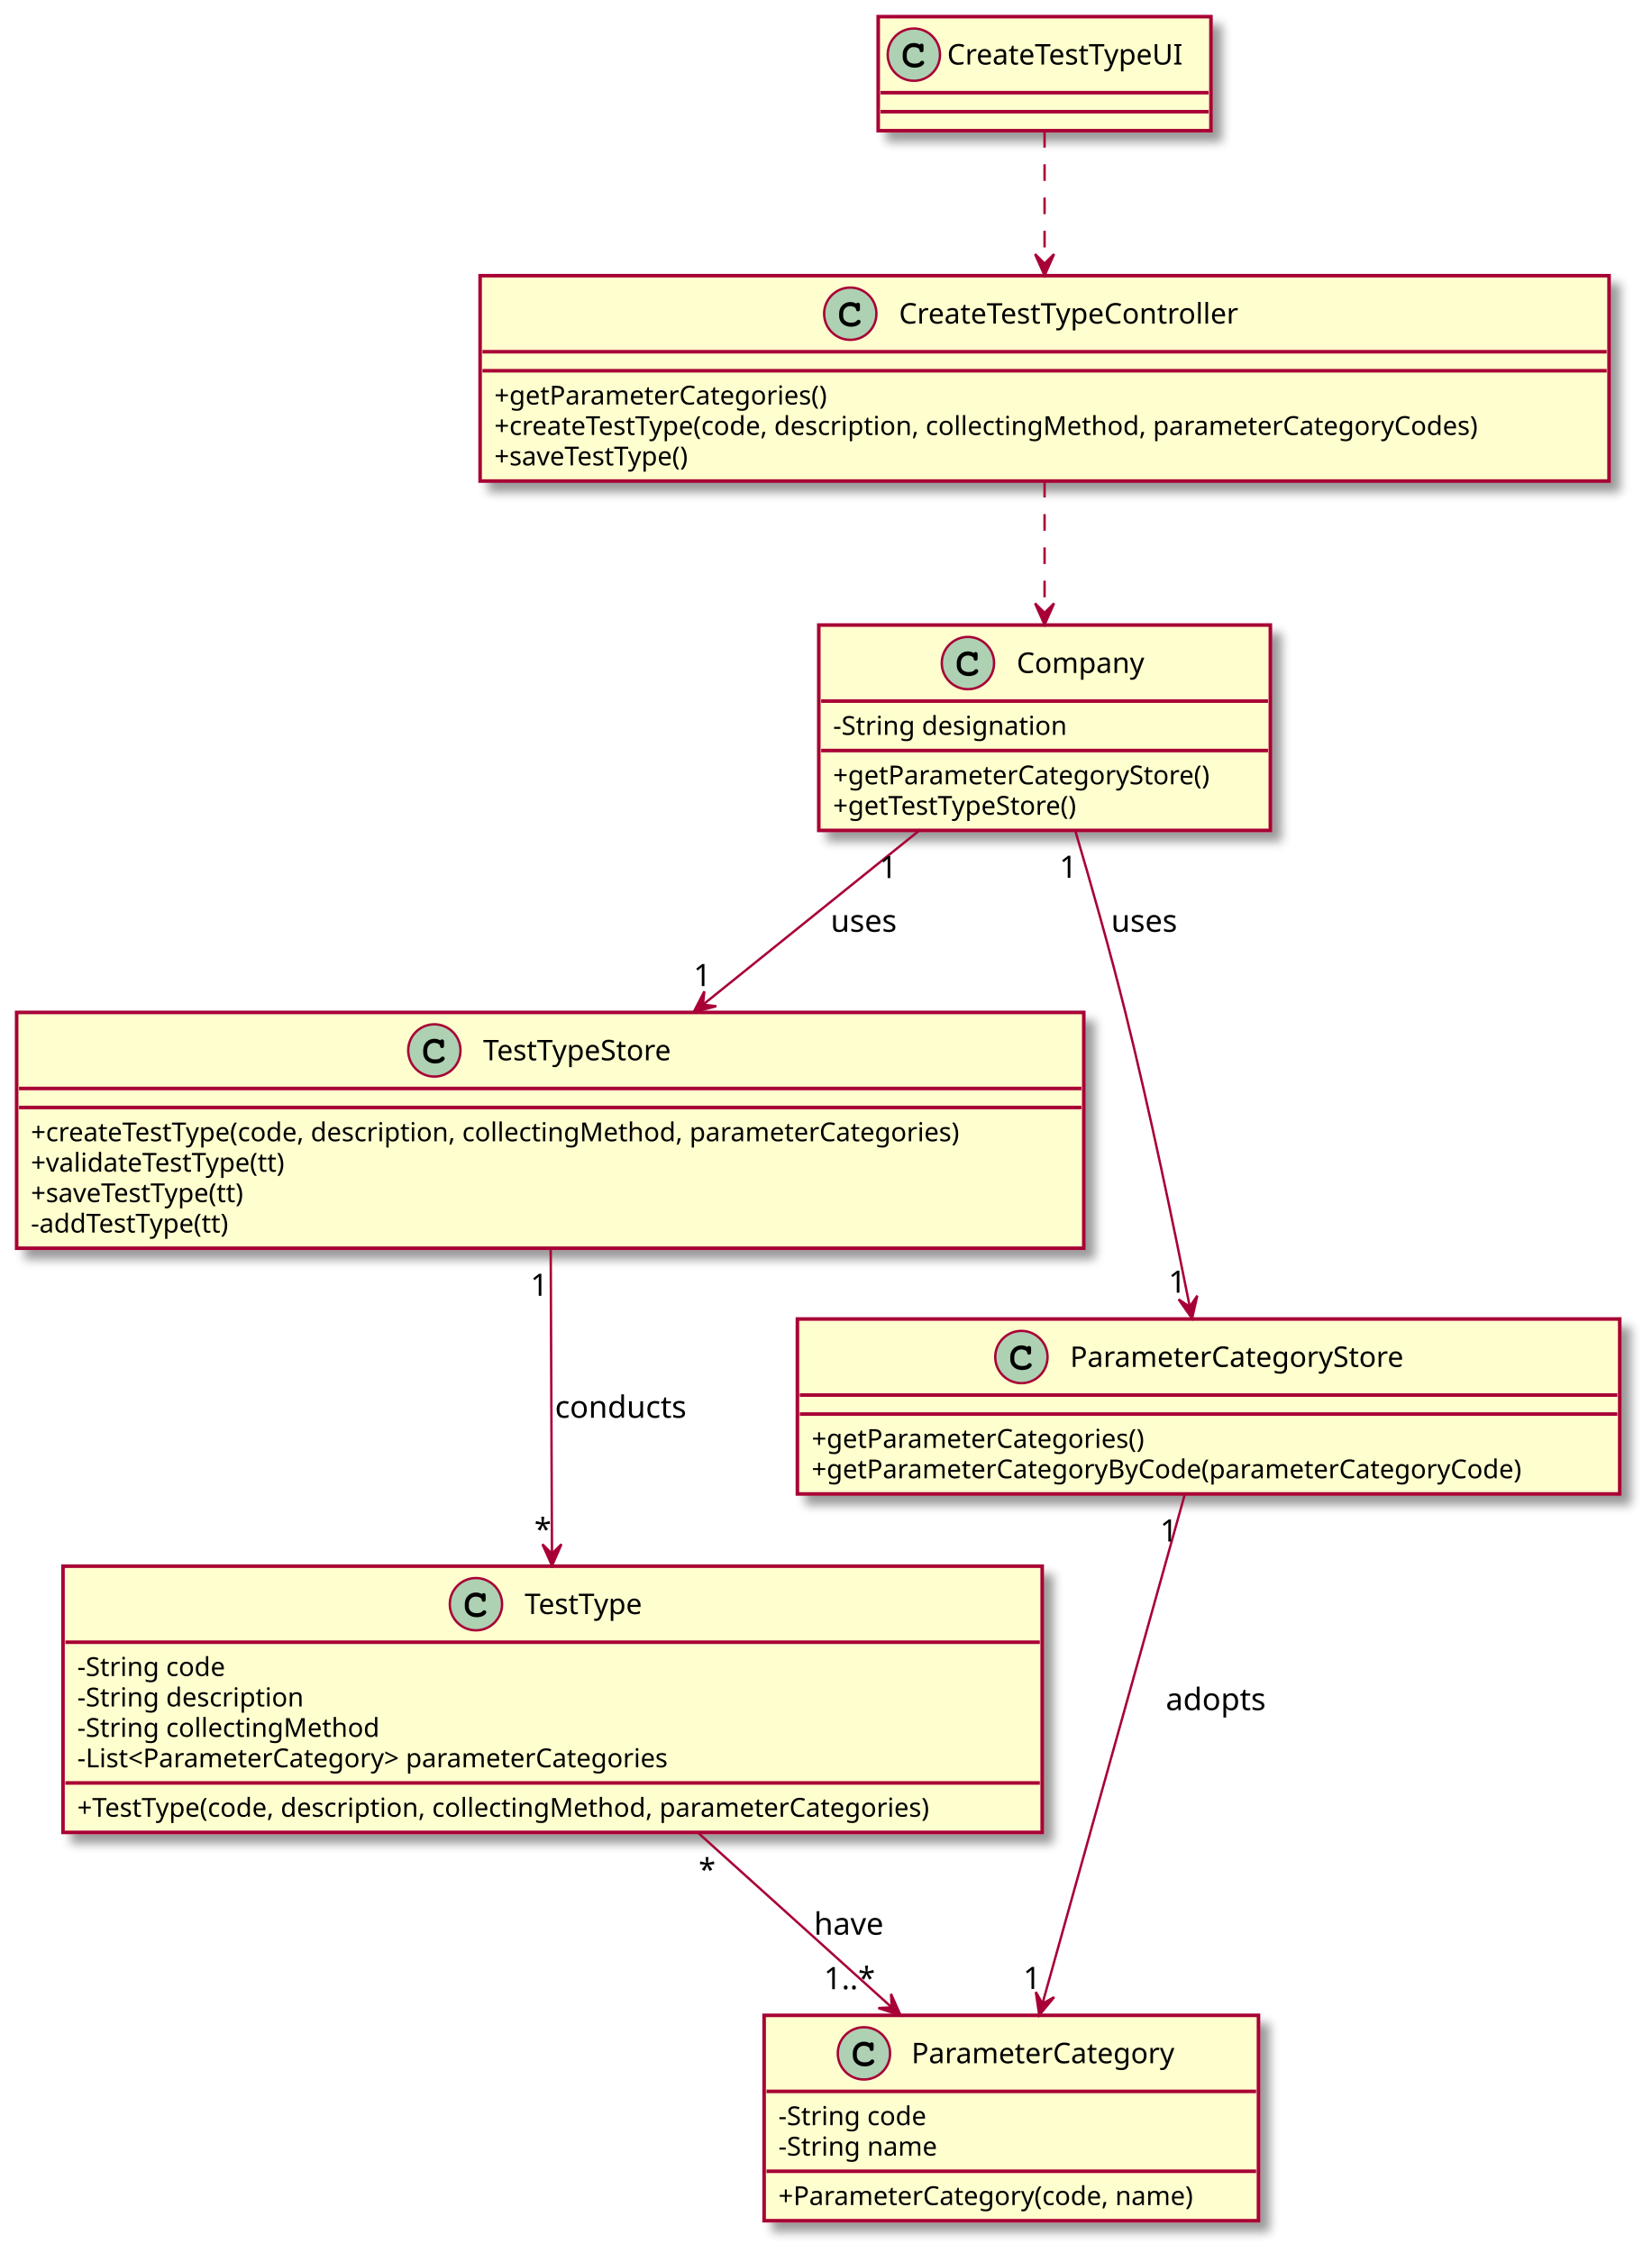
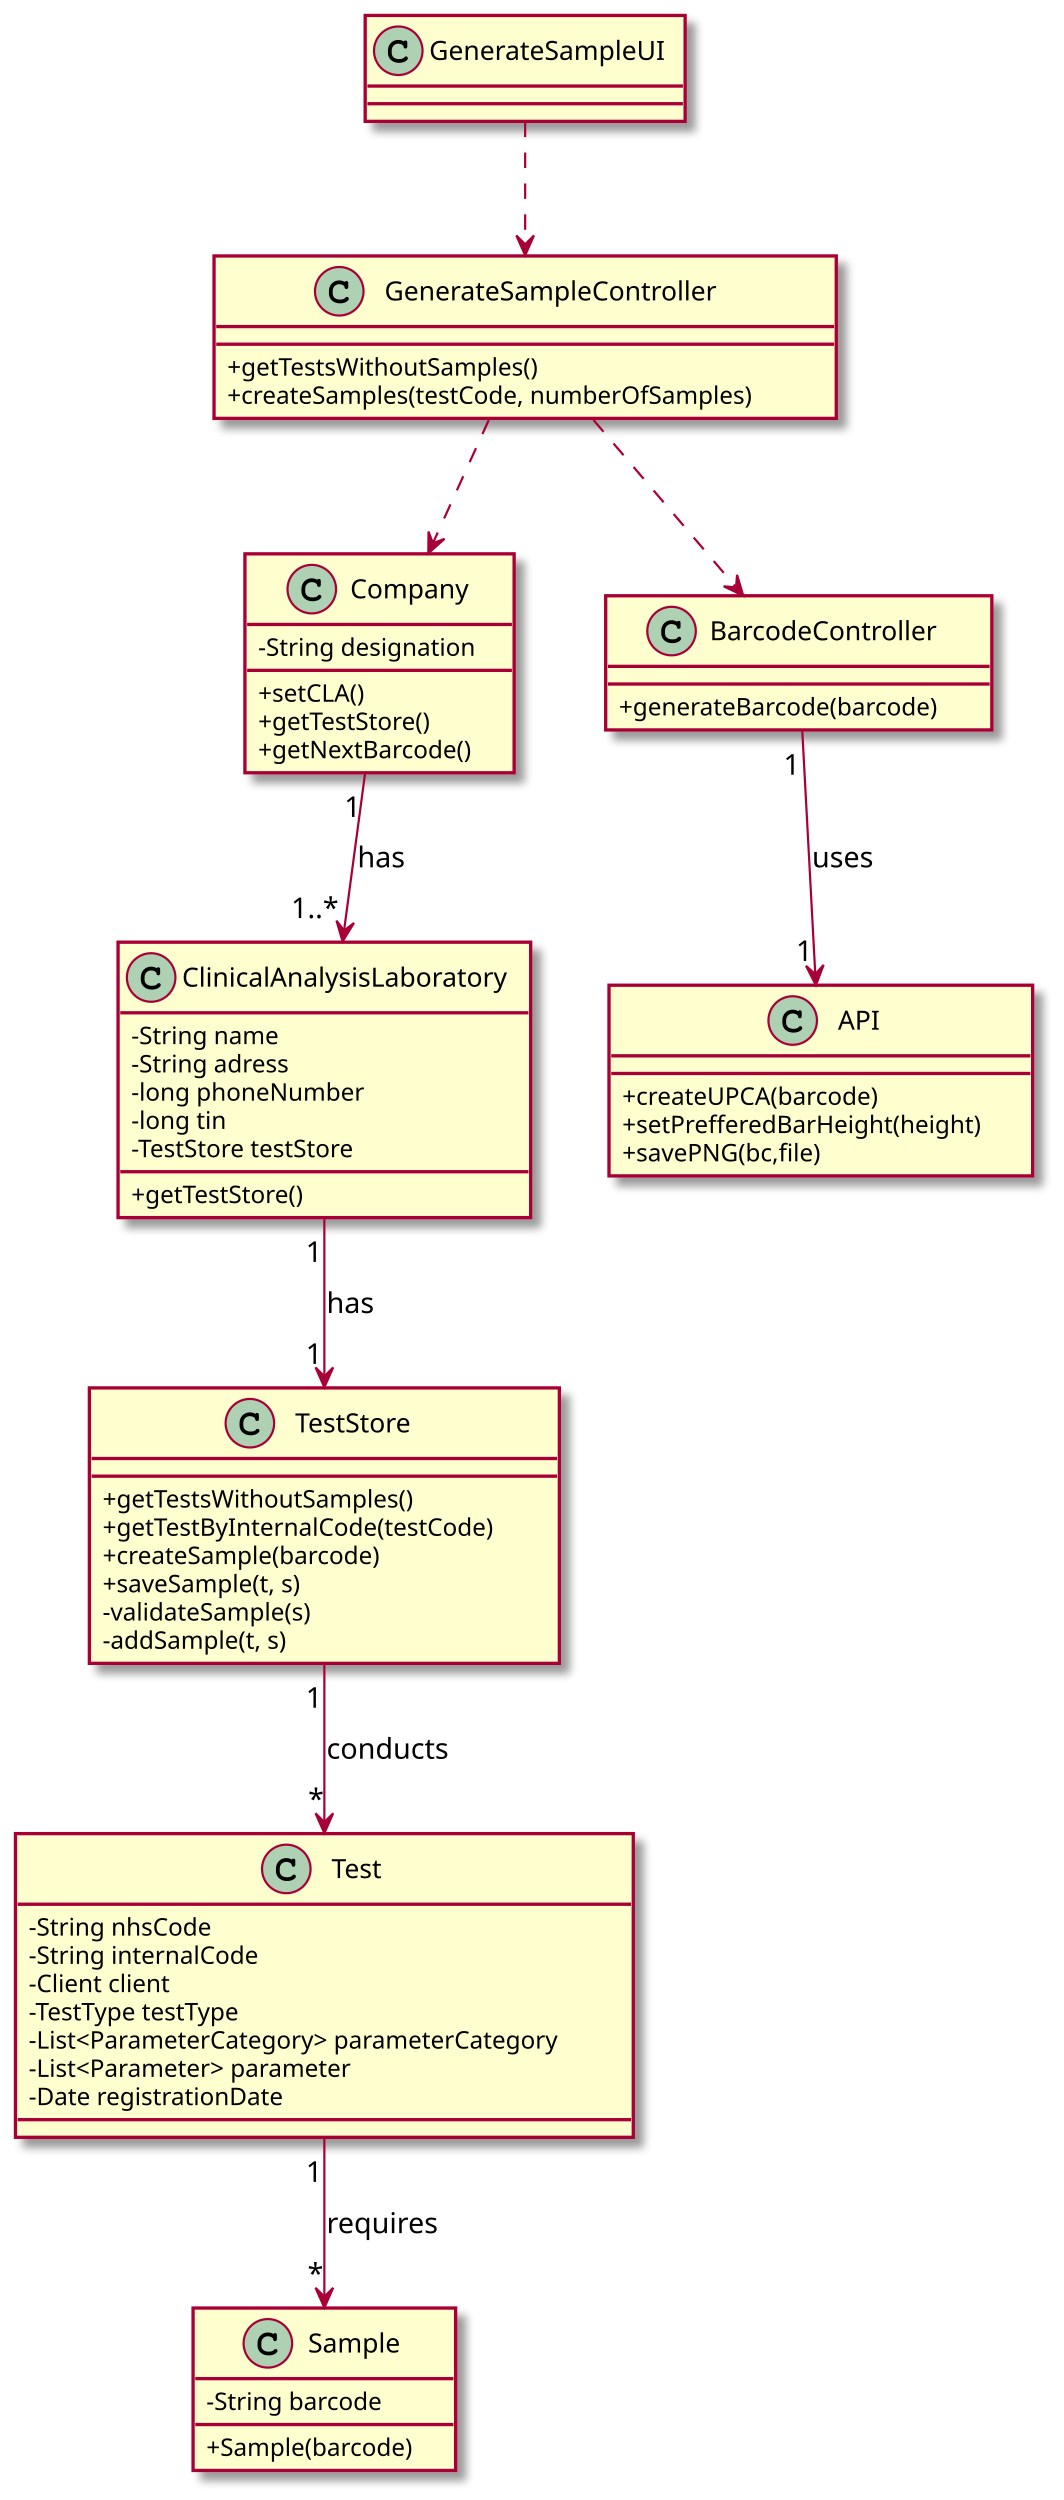
- <svg xmlns="http://www.w3.org/2000/svg" contentScriptType="application/ecmascript" contentStyleType="text/css" height="948px" preserveAspectRatio="none" style="width:695px;height:948px;" version="1.1" viewBox="0 0 695 948" width="695px" zoomAndPan="magnify">
+ <svg xmlns="http://www.w3.org/2000/svg" contentScriptType="application/ecmascript" contentStyleType="text/css" height="1133px" preserveAspectRatio="none" style="width:482px;height:1133px;background:#FFFFFF;" version="1.1" viewBox="0 0 482 1133" width="482px" zoomAndPan="magnify">
  <defs>
-     <filter height="300%" id="f1is2z6h25as5w" width="300%" x="-1" y="-1">
+     <filter height="300%" id="f17b3t25sdr371" width="300%" x="-1" y="-1">
      <feGaussianBlur result="blurOut" stdDeviation="2.0" />
      <feColorMatrix in="blurOut" result="blurOut2" type="matrix" values="0 0 0 0 0 0 0 0 0 0 0 0 0 0 0 0 0 0 .4 0" />
      <feOffset dx="4.0" dy="4.0" in="blurOut2" result="blurOut3" />
      <feBlend in="SourceGraphic" in2="blurOut3" mode="normal" />
    </filter>
  </defs>
  <g>
-     <rect codeLine="3" fill="#FEFECE" filter="url(#f1is2z6h25as5w)" height="86.414" id="Company" style="stroke:#A80036;stroke-width:1.5;" width="190" x="344.5" y="263" />
-     <ellipse cx="407.25" cy="279" fill="#ADD1B2" rx="11" ry="11" style="stroke:#A80036;stroke-width:1.0;" />
-     <path d="M409.594,274.672 C408.656,274.234 408.062,274.094 407.188,274.094 C404.562,274.094 402.562,276.172 402.562,278.891 L402.562,280.016 C402.562,282.594 404.672,284.484 407.562,284.484 C408.781,284.484 409.938,284.188 410.688,283.641 C411.266,283.234 411.594,282.781 411.594,282.391 C411.594,281.938 411.203,281.547 410.734,281.547 C410.516,281.547 410.312,281.625 410.125,281.812 C409.672,282.297 409.672,282.297 409.484,282.391 C409.062,282.656 408.375,282.781 407.609,282.781 C405.562,282.781 404.266,281.688 404.266,279.984 L404.266,278.891 C404.266,277.109 405.516,275.797 407.25,275.797 C407.828,275.797 408.438,275.953 408.906,276.203 C409.391,276.484 409.562,276.703 409.656,277.109 C409.719,277.516 409.75,277.641 409.891,277.766 C410.031,277.906 410.266,278.016 410.484,278.016 C410.75,278.016 411.016,277.875 411.188,277.656 C411.297,277.5 411.328,277.312 411.328,276.891 L411.328,275.469 C411.328,275.031 411.312,274.906 411.219,274.75 C411.062,274.484 410.781,274.344 410.484,274.344 C410.188,274.344 409.984,274.438 409.766,274.75 L409.594,274.672 Z " fill="#000000" />
-     <text fill="#000000" font-family="sans-serif" font-size="12" lengthAdjust="spacing" textLength="56" x="427.75" y="283.154">Company</text>
-     <line style="stroke:#A80036;stroke-width:1.5;" x1="345.5" x2="533.5" y1="295" y2="295" />
-     <text fill="#000000" font-family="sans-serif" font-size="11" lengthAdjust="spacing" textLength="107" x="350.5" y="309.21">-String designation</text>
-     <line style="stroke:#A80036;stroke-width:1.5;" x1="345.5" x2="533.5" y1="315.805" y2="315.805" />
-     <text fill="#000000" font-family="sans-serif" font-size="11" lengthAdjust="spacing" textLength="178" x="350.5" y="330.015">+getParameterCategoryStore()</text>
-     <text fill="#000000" font-family="sans-serif" font-size="11" lengthAdjust="spacing" textLength="121" x="350.5" y="342.82">+getTestTypeStore()</text>
-     <rect codeLine="10" fill="#FEFECE" filter="url(#f1is2z6h25as5w)" height="99.219" id="TestTypeStore" style="stroke:#A80036;stroke-width:1.5;" width="449" x="7" y="426" />
-     <ellipse cx="182.75" cy="442" fill="#ADD1B2" rx="11" ry="11" style="stroke:#A80036;stroke-width:1.0;" />
-     <path d="M185.094,437.672 C184.156,437.234 183.562,437.094 182.688,437.094 C180.062,437.094 178.062,439.172 178.062,441.891 L178.062,443.016 C178.062,445.594 180.172,447.484 183.062,447.484 C184.281,447.484 185.438,447.188 186.188,446.641 C186.766,446.234 187.094,445.781 187.094,445.391 C187.094,444.938 186.703,444.547 186.234,444.547 C186.016,444.547 185.812,444.625 185.625,444.812 C185.172,445.297 185.172,445.297 184.984,445.391 C184.562,445.656 183.875,445.781 183.109,445.781 C181.062,445.781 179.766,444.688 179.766,442.984 L179.766,441.891 C179.766,440.109 181.016,438.797 182.75,438.797 C183.328,438.797 183.938,438.953 184.406,439.203 C184.891,439.484 185.062,439.703 185.156,440.109 C185.219,440.516 185.25,440.641 185.391,440.766 C185.531,440.906 185.766,441.016 185.984,441.016 C186.25,441.016 186.516,440.875 186.688,440.656 C186.797,440.5 186.828,440.312 186.828,439.891 L186.828,438.469 C186.828,438.031 186.812,437.906 186.719,437.75 C186.562,437.484 186.281,437.344 185.984,437.344 C185.688,437.344 185.484,437.438 185.266,437.75 L185.094,437.672 Z " fill="#000000" />
-     <text fill="#000000" font-family="sans-serif" font-size="12" lengthAdjust="spacing" textLength="89" x="203.25" y="446.154">TestTypeStore</text>
-     <line style="stroke:#A80036;stroke-width:1.5;" x1="8" x2="455" y1="458" y2="458" />
-     <line style="stroke:#A80036;stroke-width:1.5;" x1="8" x2="455" y1="466" y2="466" />
-     <text fill="#000000" font-family="sans-serif" font-size="11" lengthAdjust="spacing" textLength="437" x="13" y="480.21">+createTestType(code, description, collectingMethod, parameterCategories)</text>
-     <text fill="#000000" font-family="sans-serif" font-size="11" lengthAdjust="spacing" textLength="125" x="13" y="493.015">+validateTestType(tt)</text>
-     <text fill="#000000" font-family="sans-serif" font-size="11" lengthAdjust="spacing" textLength="107" x="13" y="505.82">+saveTestType(tt)</text>
-     <text fill="#000000" font-family="sans-serif" font-size="11" lengthAdjust="spacing" textLength="95" x="13" y="518.625">-addTestType(tt)</text>
-     <rect codeLine="17" fill="#FEFECE" filter="url(#f1is2z6h25as5w)" height="73.609" id="ParameterCategoryStore" style="stroke:#A80036;stroke-width:1.5;" width="346" x="335.5" y="555" />
-     <ellipse cx="429.75" cy="571" fill="#ADD1B2" rx="11" ry="11" style="stroke:#A80036;stroke-width:1.0;" />
-     <path d="M432.094,566.672 C431.156,566.234 430.562,566.094 429.688,566.094 C427.062,566.094 425.062,568.172 425.062,570.891 L425.062,572.016 C425.062,574.594 427.172,576.484 430.062,576.484 C431.281,576.484 432.438,576.188 433.188,575.641 C433.766,575.234 434.094,574.781 434.094,574.391 C434.094,573.938 433.703,573.547 433.234,573.547 C433.016,573.547 432.812,573.625 432.625,573.812 C432.172,574.297 432.172,574.297 431.984,574.391 C431.562,574.656 430.875,574.781 430.109,574.781 C428.062,574.781 426.766,573.688 426.766,571.984 L426.766,570.891 C426.766,569.109 428.016,567.797 429.75,567.797 C430.328,567.797 430.938,567.953 431.406,568.203 C431.891,568.484 432.062,568.703 432.156,569.109 C432.219,569.516 432.25,569.641 432.391,569.766 C432.531,569.906 432.766,570.016 432.984,570.016 C433.25,570.016 433.516,569.875 433.688,569.656 C433.797,569.5 433.828,569.312 433.828,568.891 L433.828,567.469 C433.828,567.031 433.812,566.906 433.719,566.75 C433.562,566.484 433.281,566.344 432.984,566.344 C432.688,566.344 432.484,566.438 432.266,566.75 L432.094,566.672 Z " fill="#000000" />
-     <text fill="#000000" font-family="sans-serif" font-size="12" lengthAdjust="spacing" textLength="149" x="450.25" y="575.154">ParameterCategoryStore</text>
-     <line style="stroke:#A80036;stroke-width:1.5;" x1="336.5" x2="680.5" y1="587" y2="587" />
-     <line style="stroke:#A80036;stroke-width:1.5;" x1="336.5" x2="680.5" y1="595" y2="595" />
-     <text fill="#000000" font-family="sans-serif" font-size="11" lengthAdjust="spacing" textLength="157" x="341.5" y="609.21">+getParameterCategories()</text>
-     <text fill="#000000" font-family="sans-serif" font-size="11" lengthAdjust="spacing" textLength="334" x="341.5" y="622.015">+getParameterCategoryByCode(parameterCategoryCode)</text>
-     <rect codeLine="22" fill="#FEFECE" filter="url(#f1is2z6h25as5w)" height="112.023" id="TestType" style="stroke:#A80036;stroke-width:1.5;" width="412" x="26.5" y="659" />
-     <ellipse cx="200.25" cy="675" fill="#ADD1B2" rx="11" ry="11" style="stroke:#A80036;stroke-width:1.0;" />
-     <path d="M202.594,670.672 C201.656,670.234 201.062,670.094 200.188,670.094 C197.562,670.094 195.562,672.172 195.562,674.891 L195.562,676.016 C195.562,678.594 197.672,680.484 200.562,680.484 C201.781,680.484 202.938,680.188 203.688,679.641 C204.266,679.234 204.594,678.781 204.594,678.391 C204.594,677.938 204.203,677.547 203.734,677.547 C203.516,677.547 203.312,677.625 203.125,677.812 C202.672,678.297 202.672,678.297 202.484,678.391 C202.062,678.656 201.375,678.781 200.609,678.781 C198.562,678.781 197.266,677.688 197.266,675.984 L197.266,674.891 C197.266,673.109 198.516,671.797 200.25,671.797 C200.828,671.797 201.438,671.953 201.906,672.203 C202.391,672.484 202.562,672.703 202.656,673.109 C202.719,673.516 202.75,673.641 202.891,673.766 C203.031,673.906 203.266,674.016 203.484,674.016 C203.75,674.016 204.016,673.875 204.188,673.656 C204.297,673.5 204.328,673.312 204.328,672.891 L204.328,671.469 C204.328,671.031 204.312,670.906 204.219,670.75 C204.062,670.484 203.781,670.344 203.484,670.344 C203.188,670.344 202.984,670.438 202.766,670.75 L202.594,670.672 Z " fill="#000000" />
-     <text fill="#000000" font-family="sans-serif" font-size="12" lengthAdjust="spacing" textLength="56" x="220.75" y="679.154">TestType</text>
-     <line style="stroke:#A80036;stroke-width:1.5;" x1="27.5" x2="437.5" y1="691" y2="691" />
-     <text fill="#000000" font-family="sans-serif" font-size="11" lengthAdjust="spacing" textLength="69" x="32.5" y="705.21">-String code</text>
-     <text fill="#000000" font-family="sans-serif" font-size="11" lengthAdjust="spacing" textLength="103" x="32.5" y="718.015">-String description</text>
-     <text fill="#000000" font-family="sans-serif" font-size="11" lengthAdjust="spacing" textLength="137" x="32.5" y="730.82">-String collectingMethod</text>
-     <text fill="#000000" font-family="sans-serif" font-size="11" lengthAdjust="spacing" textLength="278" x="32.5" y="743.625">-List&lt;ParameterCategory&gt; parameterCategories</text>
-     <line style="stroke:#A80036;stroke-width:1.5;" x1="27.5" x2="437.5" y1="750.219" y2="750.219" />
-     <text fill="#000000" font-family="sans-serif" font-size="11" lengthAdjust="spacing" textLength="400" x="32.5" y="764.429">+TestType(code, description, collectingMethod, parameterCategories)</text>
-     <rect codeLine="30" fill="#FEFECE" filter="url(#f1is2z6h25as5w)" height="86.414" id="ParameterCategory" style="stroke:#A80036;stroke-width:1.5;" width="208" x="321.5" y="848" />
-     <ellipse cx="363.5" cy="864" fill="#ADD1B2" rx="11" ry="11" style="stroke:#A80036;stroke-width:1.0;" />
-     <path d="M365.844,859.672 C364.906,859.234 364.312,859.094 363.438,859.094 C360.812,859.094 358.812,861.172 358.812,863.891 L358.812,865.016 C358.812,867.594 360.922,869.484 363.812,869.484 C365.031,869.484 366.188,869.188 366.938,868.641 C367.516,868.234 367.844,867.781 367.844,867.391 C367.844,866.938 367.453,866.547 366.984,866.547 C366.766,866.547 366.562,866.625 366.375,866.812 C365.922,867.297 365.922,867.297 365.734,867.391 C365.312,867.656 364.625,867.781 363.859,867.781 C361.812,867.781 360.516,866.688 360.516,864.984 L360.516,863.891 C360.516,862.109 361.766,860.797 363.5,860.797 C364.078,860.797 364.688,860.953 365.156,861.203 C365.641,861.484 365.812,861.703 365.906,862.109 C365.969,862.516 366,862.641 366.141,862.766 C366.281,862.906 366.516,863.016 366.734,863.016 C367,863.016 367.266,862.875 367.438,862.656 C367.547,862.5 367.578,862.312 367.578,861.891 L367.578,860.469 C367.578,860.031 367.562,859.906 367.469,859.75 C367.312,859.484 367.031,859.344 366.734,859.344 C366.438,859.344 366.234,859.438 366.016,859.75 L365.844,859.672 Z " fill="#000000" />
-     <text fill="#000000" font-family="sans-serif" font-size="12" lengthAdjust="spacing" textLength="116" x="383.5" y="868.154">ParameterCategory</text>
-     <line style="stroke:#A80036;stroke-width:1.5;" x1="322.5" x2="528.5" y1="880" y2="880" />
-     <text fill="#000000" font-family="sans-serif" font-size="11" lengthAdjust="spacing" textLength="69" x="327.5" y="894.21">-String code</text>
-     <text fill="#000000" font-family="sans-serif" font-size="11" lengthAdjust="spacing" textLength="74" x="327.5" y="907.015">-String name</text>
-     <line style="stroke:#A80036;stroke-width:1.5;" x1="322.5" x2="528.5" y1="913.609" y2="913.609" />
-     <text fill="#000000" font-family="sans-serif" font-size="11" lengthAdjust="spacing" textLength="196" x="327.5" y="927.82">+ParameterCategory(code, name)</text>
-     <rect codeLine="36" fill="#FEFECE" filter="url(#f1is2z6h25as5w)" height="48" id="CreateTestTypeUI" style="stroke:#A80036;stroke-width:1.5;" width="140" x="369.5" y="7" />
-     <ellipse cx="384.5" cy="23" fill="#ADD1B2" rx="11" ry="11" style="stroke:#A80036;stroke-width:1.0;" />
-     <path d="M386.844,18.672 C385.906,18.234 385.312,18.094 384.438,18.094 C381.812,18.094 379.812,20.172 379.812,22.891 L379.812,24.016 C379.812,26.594 381.922,28.484 384.812,28.484 C386.031,28.484 387.188,28.188 387.938,27.641 C388.516,27.234 388.844,26.781 388.844,26.391 C388.844,25.938 388.453,25.547 387.984,25.547 C387.766,25.547 387.562,25.625 387.375,25.812 C386.922,26.297 386.922,26.297 386.734,26.391 C386.312,26.656 385.625,26.781 384.859,26.781 C382.812,26.781 381.516,25.688 381.516,23.984 L381.516,22.891 C381.516,21.109 382.766,19.797 384.5,19.797 C385.078,19.797 385.688,19.953 386.156,20.203 C386.641,20.484 386.812,20.703 386.906,21.109 C386.969,21.516 387,21.641 387.141,21.766 C387.281,21.906 387.516,22.016 387.734,22.016 C388,22.016 388.266,21.875 388.438,21.656 C388.547,21.5 388.578,21.312 388.578,20.891 L388.578,19.469 C388.578,19.031 388.562,18.906 388.469,18.75 C388.312,18.484 388.031,18.344 387.734,18.344 C387.438,18.344 387.234,18.438 387.016,18.75 L386.844,18.672 Z " fill="#000000" />
-     <text fill="#000000" font-family="sans-serif" font-size="12" lengthAdjust="spacing" textLength="108" x="398.5" y="27.154">CreateTestTypeUI</text>
-     <line style="stroke:#A80036;stroke-width:1.5;" x1="370.5" x2="508.5" y1="39" y2="39" />
-     <line style="stroke:#A80036;stroke-width:1.5;" x1="370.5" x2="508.5" y1="47" y2="47" />
-     <rect codeLine="39" fill="#FEFECE" filter="url(#f1is2z6h25as5w)" height="86.414" id="CreateTestTypeController" style="stroke:#A80036;stroke-width:1.5;" width="475" x="202" y="116" />
-     <ellipse cx="357.75" cy="132" fill="#ADD1B2" rx="11" ry="11" style="stroke:#A80036;stroke-width:1.0;" />
-     <path d="M360.094,127.672 C359.156,127.234 358.562,127.094 357.688,127.094 C355.062,127.094 353.062,129.172 353.062,131.891 L353.062,133.016 C353.062,135.594 355.172,137.484 358.062,137.484 C359.281,137.484 360.438,137.188 361.188,136.641 C361.766,136.234 362.094,135.781 362.094,135.391 C362.094,134.938 361.703,134.547 361.234,134.547 C361.016,134.547 360.812,134.625 360.625,134.812 C360.172,135.297 360.172,135.297 359.984,135.391 C359.562,135.656 358.875,135.781 358.109,135.781 C356.062,135.781 354.766,134.688 354.766,132.984 L354.766,131.891 C354.766,130.109 356.016,128.797 357.75,128.797 C358.328,128.797 358.938,128.953 359.406,129.203 C359.891,129.484 360.062,129.703 360.156,130.109 C360.219,130.516 360.25,130.641 360.391,130.766 C360.531,130.906 360.766,131.016 360.984,131.016 C361.25,131.016 361.516,130.875 361.688,130.656 C361.797,130.5 361.828,130.312 361.828,129.891 L361.828,128.469 C361.828,128.031 361.812,127.906 361.719,127.75 C361.562,127.484 361.281,127.344 360.984,127.344 C360.688,127.344 360.484,127.438 360.266,127.75 L360.094,127.672 Z " fill="#000000" />
-     <text fill="#000000" font-family="sans-serif" font-size="12" lengthAdjust="spacing" textLength="155" x="378.25" y="136.154">CreateTestTypeController</text>
-     <line style="stroke:#A80036;stroke-width:1.5;" x1="203" x2="676" y1="148" y2="148" />
-     <line style="stroke:#A80036;stroke-width:1.5;" x1="203" x2="676" y1="156" y2="156" />
-     <text fill="#000000" font-family="sans-serif" font-size="11" lengthAdjust="spacing" textLength="157" x="208" y="170.21">+getParameterCategories()</text>
-     <text fill="#000000" font-family="sans-serif" font-size="11" lengthAdjust="spacing" textLength="463" x="208" y="183.015">+createTestType(code, description, collectingMethod, parameterCategoryCodes)</text>
-     <text fill="#000000" font-family="sans-serif" font-size="11" lengthAdjust="spacing" textLength="99" x="208" y="195.82">+saveTestType()</text>
-     <path codeLine="45" d="M439.5,55.11 C439.5,70.631 439.5,91.639 439.5,110.625 " fill="none" id="CreateTestTypeUI-to-CreateTestTypeController" style="stroke:#A80036;stroke-width:1.0;stroke-dasharray:7.0,7.0;" />
-     <polygon fill="#A80036" points="439.5,115.921,443.5,106.921,439.5,110.921,435.5,106.921,439.5,115.921" style="stroke:#A80036;stroke-width:1.0;" />
-     <path codeLine="46" d="M439.5,202.33 C439.5,219.602 439.5,239.654 439.5,257.43 " fill="none" id="CreateTestTypeController-to-Company" style="stroke:#A80036;stroke-width:1.0;stroke-dasharray:7.0,7.0;" />
-     <polygon fill="#A80036" points="439.5,262.868,443.5,253.868,439.5,257.868,435.5,253.868,439.5,262.868" style="stroke:#A80036;stroke-width:1.0;" />
-     <path codeLine="47" d="M387.281,349.051 C359.526,371.402 325.164,399.073 295.78,422.736 " fill="none" id="Company-to-TestTypeStore" style="stroke:#A80036;stroke-width:1.0;" />
-     <polygon fill="#A80036" points="291.854,425.898,301.372,423.367,295.748,422.761,296.353,417.137,291.854,425.898" style="stroke:#A80036;stroke-width:1.0;" />
-     <text fill="#000000" font-family="sans-serif" font-size="13" lengthAdjust="spacing" textLength="30" x="349.5" y="392.067">uses</text>
-     <text fill="#000000" font-family="sans-serif" font-size="13" lengthAdjust="spacing" textLength="8" x="369.97" y="369.467">1</text>
-     <text fill="#000000" font-family="sans-serif" font-size="13" lengthAdjust="spacing" textLength="8" x="291.779" y="414.929">1</text>
-     <path codeLine="48" d="M452.333,349.217 C459.026,371.879 467.124,400.352 473.5,426 C483.894,467.811 493.902,516.063 500.534,549.542 " fill="none" id="Company-to-ParameterCategoryStore" style="stroke:#A80036;stroke-width:1.0;" />
-     <polygon fill="#A80036" points="501.568,554.785,503.749,545.181,500.599,549.88,495.901,546.73,501.568,554.785" style="stroke:#A80036;stroke-width:1.0;" />
-     <text fill="#000000" font-family="sans-serif" font-size="13" lengthAdjust="spacing" textLength="30" x="467.5" y="392.067">uses</text>
-     <text fill="#000000" font-family="sans-serif" font-size="13" lengthAdjust="spacing" textLength="8" x="445.741" y="369.344">1</text>
-     <text fill="#000000" font-family="sans-serif" font-size="13" lengthAdjust="spacing" textLength="8" x="491.621" y="543.934">1</text>
-     <path codeLine="49" d="M231.705,525.135 C231.861,562.28 232.078,613.686 232.245,653.489 " fill="none" id="TestTypeStore-to-TestType" style="stroke:#A80036;stroke-width:1.0;" />
-     <polygon fill="#A80036" points="232.267,658.778,236.231,649.762,232.247,653.778,228.231,649.794,232.267,658.778" style="stroke:#A80036;stroke-width:1.0;" />
-     <text fill="#000000" font-family="sans-serif" font-size="13" lengthAdjust="spacing" textLength="58" x="233.5" y="596.567">conducts</text>
-     <text fill="#000000" font-family="sans-serif" font-size="13" lengthAdjust="spacing" textLength="8" x="223.171" y="545.231">1</text>
-     <text fill="#000000" font-family="sans-serif" font-size="13" lengthAdjust="spacing" textLength="7" x="224.812" y="648.085">*</text>
-     <path codeLine="50" d="M498.406,629.121 C483.404,682.801 455.217,783.662 438.63,843.018 " fill="none" id="ParameterCategoryStore-to-ParameterCategory" style="stroke:#A80036;stroke-width:1.0;" />
-     <polygon fill="#A80036" points="437.259,847.923,443.534,840.332,438.605,843.107,435.829,838.178,437.259,847.923" style="stroke:#A80036;stroke-width:1.0;" />
-     <text fill="#000000" font-family="sans-serif" font-size="13" lengthAdjust="spacing" textLength="44" x="490.5" y="719.567">adopts</text>
-     <text fill="#000000" font-family="sans-serif" font-size="13" lengthAdjust="spacing" textLength="8" x="488.072" y="648.622">1</text>
-     <text fill="#000000" font-family="sans-serif" font-size="13" lengthAdjust="spacing" textLength="8" x="430.496" y="836.907">1</text>
-     <path codeLine="51" d="M293.566,771.055 C319.773,794.682 350.029,821.959 374.951,844.427 " fill="none" id="TestType-to-ParameterCategory" style="stroke:#A80036;stroke-width:1.0;" />
-     <polygon fill="#A80036" points="378.903,847.99,374.896,838.994,375.189,844.643,369.54,844.936,378.903,847.99" style="stroke:#A80036;stroke-width:1.0;" />
-     <text fill="#000000" font-family="sans-serif" font-size="13" lengthAdjust="spacing" textLength="32" x="342.5" y="814.067">have</text>
-     <text fill="#000000" font-family="sans-serif" font-size="13" lengthAdjust="spacing" textLength="7" x="293.942" y="791.272">*</text>
-     <text fill="#000000" font-family="sans-serif" font-size="13" lengthAdjust="spacing" textLength="23" x="346.644" y="836.985">1..*</text>
+     <rect codeLine="3" fill="#FEFECE" filter="url(#f17b3t25sdr371)" height="99.219" id="Company" style="stroke:#A80036;stroke-width:1.5;" width="122" x="111" y="251" />
+     <ellipse cx="141.3" cy="267" fill="#ADD1B2" rx="11" ry="11" style="stroke:#A80036;stroke-width:1.0;" />
+     <path d="M143.644,262.672 C142.706,262.234 142.113,262.094 141.238,262.094 C138.613,262.094 136.613,264.172 136.613,266.891 L136.613,268.016 C136.613,270.594 138.722,272.484 141.613,272.484 C142.831,272.484 143.988,272.188 144.738,271.641 C145.316,271.234 145.644,270.781 145.644,270.391 C145.644,269.938 145.253,269.547 144.784,269.547 C144.566,269.547 144.363,269.625 144.175,269.812 C143.722,270.297 143.722,270.297 143.534,270.391 C143.113,270.656 142.425,270.781 141.659,270.781 C139.613,270.781 138.316,269.688 138.316,267.984 L138.316,266.891 C138.316,265.109 139.566,263.797 141.3,263.797 C141.878,263.797 142.488,263.953 142.956,264.203 C143.441,264.484 143.613,264.703 143.706,265.109 C143.769,265.516 143.8,265.641 143.941,265.766 C144.081,265.906 144.316,266.016 144.534,266.016 C144.8,266.016 145.066,265.875 145.238,265.656 C145.347,265.5 145.378,265.312 145.378,264.891 L145.378,263.469 C145.378,263.031 145.363,262.906 145.269,262.75 C145.113,262.484 144.831,262.344 144.534,262.344 C144.238,262.344 144.034,262.438 143.816,262.75 L143.644,262.672 Z " fill="#000000" />
+     <text fill="#000000" font-family="sans-serif" font-size="12" lengthAdjust="spacing" textLength="56" x="158.7" y="271.154">Company</text>
+     <line style="stroke:#A80036;stroke-width:1.5;" x1="112" x2="232" y1="283" y2="283" />
+     <text fill="#000000" font-family="sans-serif" font-size="11" lengthAdjust="spacing" textLength="107" x="117" y="297.21">-String designation</text>
+     <line style="stroke:#A80036;stroke-width:1.5;" x1="112" x2="232" y1="303.805" y2="303.805" />
+     <text fill="#000000" font-family="sans-serif" font-size="11" lengthAdjust="spacing" textLength="57" x="117" y="318.015">+setCLA()</text>
+     <text fill="#000000" font-family="sans-serif" font-size="11" lengthAdjust="spacing" textLength="92" x="117" y="330.82">+getTestStore()</text>
+     <text fill="#000000" font-family="sans-serif" font-size="11" lengthAdjust="spacing" textLength="110" x="117" y="343.625">+getNextBarcode()</text>
+     <rect codeLine="11" fill="#FEFECE" filter="url(#f17b3t25sdr371)" height="124.828" id="ClinicalAnalysisLaboratory" style="stroke:#A80036;stroke-width:1.5;" width="187" x="53.5" y="427" />
+     <ellipse cx="68.5" cy="443" fill="#ADD1B2" rx="11" ry="11" style="stroke:#A80036;stroke-width:1.0;" />
+     <path d="M70.844,438.672 C69.906,438.234 69.312,438.094 68.438,438.094 C65.812,438.094 63.812,440.172 63.812,442.891 L63.812,444.016 C63.812,446.594 65.922,448.484 68.812,448.484 C70.031,448.484 71.188,448.188 71.938,447.641 C72.516,447.234 72.844,446.781 72.844,446.391 C72.844,445.938 72.453,445.547 71.984,445.547 C71.766,445.547 71.562,445.625 71.375,445.812 C70.922,446.297 70.922,446.297 70.734,446.391 C70.312,446.656 69.625,446.781 68.859,446.781 C66.812,446.781 65.516,445.688 65.516,443.984 L65.516,442.891 C65.516,441.109 66.766,439.797 68.5,439.797 C69.078,439.797 69.688,439.953 70.156,440.203 C70.641,440.484 70.812,440.703 70.906,441.109 C70.969,441.516 71,441.641 71.141,441.766 C71.281,441.906 71.516,442.016 71.734,442.016 C72,442.016 72.266,441.875 72.438,441.656 C72.547,441.5 72.578,441.312 72.578,440.891 L72.578,439.469 C72.578,439.031 72.562,438.906 72.469,438.75 C72.312,438.484 72.031,438.344 71.734,438.344 C71.438,438.344 71.234,438.438 71.016,438.75 L70.844,438.672 Z " fill="#000000" />
+     <text fill="#000000" font-family="sans-serif" font-size="12" lengthAdjust="spacing" textLength="155" x="82.5" y="447.154">ClinicalAnalysisLaboratory</text>
+     <line style="stroke:#A80036;stroke-width:1.5;" x1="54.5" x2="239.5" y1="459" y2="459" />
+     <text fill="#000000" font-family="sans-serif" font-size="11" lengthAdjust="spacing" textLength="74" x="59.5" y="473.21">-String name</text>
+     <text fill="#000000" font-family="sans-serif" font-size="11" lengthAdjust="spacing" textLength="79" x="59.5" y="486.015">-String adress</text>
+     <text fill="#000000" font-family="sans-serif" font-size="11" lengthAdjust="spacing" textLength="113" x="59.5" y="498.82">-long phoneNumber</text>
+     <text fill="#000000" font-family="sans-serif" font-size="11" lengthAdjust="spacing" textLength="46" x="59.5" y="511.625">-long tin</text>
+     <text fill="#000000" font-family="sans-serif" font-size="11" lengthAdjust="spacing" textLength="117" x="59.5" y="524.429">-TestStore testStore</text>
+     <line style="stroke:#A80036;stroke-width:1.5;" x1="54.5" x2="239.5" y1="531.023" y2="531.023" />
+     <text fill="#000000" font-family="sans-serif" font-size="11" lengthAdjust="spacing" textLength="92" x="59.5" y="545.234">+getTestStore()</text>
+     <rect codeLine="20" fill="#FEFECE" filter="url(#f17b3t25sdr371)" height="137.633" id="Test" style="stroke:#A80036;stroke-width:1.5;" width="280" x="7" y="831" />
+     <ellipse cx="129.75" cy="847" fill="#ADD1B2" rx="11" ry="11" style="stroke:#A80036;stroke-width:1.0;" />
+     <path d="M132.094,842.672 C131.156,842.234 130.562,842.094 129.688,842.094 C127.062,842.094 125.062,844.172 125.062,846.891 L125.062,848.016 C125.062,850.594 127.172,852.484 130.062,852.484 C131.281,852.484 132.438,852.188 133.188,851.641 C133.766,851.234 134.094,850.781 134.094,850.391 C134.094,849.938 133.703,849.547 133.234,849.547 C133.016,849.547 132.812,849.625 132.625,849.812 C132.172,850.297 132.172,850.297 131.984,850.391 C131.562,850.656 130.875,850.781 130.109,850.781 C128.062,850.781 126.766,849.688 126.766,847.984 L126.766,846.891 C126.766,845.109 128.016,843.797 129.75,843.797 C130.328,843.797 130.938,843.953 131.406,844.203 C131.891,844.484 132.062,844.703 132.156,845.109 C132.219,845.516 132.25,845.641 132.391,845.766 C132.531,845.906 132.766,846.016 132.984,846.016 C133.25,846.016 133.516,845.875 133.688,845.656 C133.797,845.5 133.828,845.312 133.828,844.891 L133.828,843.469 C133.828,843.031 133.812,842.906 133.719,842.75 C133.562,842.484 133.281,842.344 132.984,842.344 C132.688,842.344 132.484,842.438 132.266,842.75 L132.094,842.672 Z " fill="#000000" />
+     <text fill="#000000" font-family="sans-serif" font-size="12" lengthAdjust="spacing" textLength="26" x="150.25" y="851.154">Test</text>
+     <line style="stroke:#A80036;stroke-width:1.5;" x1="8" x2="286" y1="863" y2="863" />
+     <text fill="#000000" font-family="sans-serif" font-size="11" lengthAdjust="spacing" textLength="91" x="13" y="877.21">-String nhsCode</text>
+     <text fill="#000000" font-family="sans-serif" font-size="11" lengthAdjust="spacing" textLength="114" x="13" y="890.015">-String internalCode</text>
+     <text fill="#000000" font-family="sans-serif" font-size="11" lengthAdjust="spacing" textLength="72" x="13" y="902.82">-Client client</text>
+     <text fill="#000000" font-family="sans-serif" font-size="11" lengthAdjust="spacing" textLength="113" x="13" y="915.625">-TestType testType</text>
+     <text fill="#000000" font-family="sans-serif" font-size="11" lengthAdjust="spacing" textLength="268" x="13" y="928.429">-List&lt;ParameterCategory&gt; parameterCategory</text>
+     <text fill="#000000" font-family="sans-serif" font-size="11" lengthAdjust="spacing" textLength="164" x="13" y="941.234">-List&lt;Parameter&gt; parameter</text>
+     <text fill="#000000" font-family="sans-serif" font-size="11" lengthAdjust="spacing" textLength="128" x="13" y="954.039">-Date registrationDate</text>
+     <line style="stroke:#A80036;stroke-width:1.5;" x1="8" x2="286" y1="960.633" y2="960.633" />
+     <rect codeLine="30" fill="#FEFECE" filter="url(#f17b3t25sdr371)" height="73.609" id="Sample" style="stroke:#A80036;stroke-width:1.5;" width="119" x="87.5" y="1046" />
+     <ellipse cx="121.4" cy="1062" fill="#ADD1B2" rx="11" ry="11" style="stroke:#A80036;stroke-width:1.0;" />
+     <path d="M123.744,1057.672 C122.806,1057.234 122.213,1057.094 121.338,1057.094 C118.713,1057.094 116.713,1059.172 116.713,1061.891 L116.713,1063.016 C116.713,1065.594 118.822,1067.484 121.713,1067.484 C122.931,1067.484 124.088,1067.188 124.838,1066.641 C125.416,1066.234 125.744,1065.781 125.744,1065.391 C125.744,1064.938 125.353,1064.547 124.884,1064.547 C124.666,1064.547 124.463,1064.625 124.275,1064.812 C123.822,1065.297 123.822,1065.297 123.634,1065.391 C123.213,1065.656 122.525,1065.781 121.759,1065.781 C119.713,1065.781 118.416,1064.688 118.416,1062.984 L118.416,1061.891 C118.416,1060.109 119.666,1058.797 121.4,1058.797 C121.978,1058.797 122.588,1058.953 123.056,1059.203 C123.541,1059.484 123.713,1059.703 123.806,1060.109 C123.869,1060.516 123.9,1060.641 124.041,1060.766 C124.181,1060.906 124.416,1061.016 124.634,1061.016 C124.9,1061.016 125.166,1060.875 125.338,1060.656 C125.447,1060.5 125.478,1060.312 125.478,1059.891 L125.478,1058.469 C125.478,1058.031 125.463,1057.906 125.369,1057.75 C125.213,1057.484 124.931,1057.344 124.634,1057.344 C124.338,1057.344 124.134,1057.438 123.916,1057.75 L123.744,1057.672 Z " fill="#000000" />
+     <text fill="#000000" font-family="sans-serif" font-size="12" lengthAdjust="spacing" textLength="45" x="139.6" y="1066.154">Sample</text>
+     <line style="stroke:#A80036;stroke-width:1.5;" x1="88.5" x2="205.5" y1="1078" y2="1078" />
+     <text fill="#000000" font-family="sans-serif" font-size="11" lengthAdjust="spacing" textLength="87" x="93.5" y="1092.21">-String barcode</text>
+     <line style="stroke:#A80036;stroke-width:1.5;" x1="88.5" x2="205.5" y1="1098.805" y2="1098.805" />
+     <text fill="#000000" font-family="sans-serif" font-size="11" lengthAdjust="spacing" textLength="107" x="93.5" y="1113.015">+Sample(barcode)</text>
+     <rect codeLine="35" fill="#FEFECE" filter="url(#f17b3t25sdr371)" height="124.828" id="TestStore" style="stroke:#A80036;stroke-width:1.5;" width="213" x="40.5" y="629" />
+     <ellipse cx="113.25" cy="645" fill="#ADD1B2" rx="11" ry="11" style="stroke:#A80036;stroke-width:1.0;" />
+     <path d="M115.594,640.672 C114.656,640.234 114.062,640.094 113.188,640.094 C110.562,640.094 108.562,642.172 108.562,644.891 L108.562,646.016 C108.562,648.594 110.672,650.484 113.562,650.484 C114.781,650.484 115.938,650.188 116.688,649.641 C117.266,649.234 117.594,648.781 117.594,648.391 C117.594,647.938 117.203,647.547 116.734,647.547 C116.516,647.547 116.312,647.625 116.125,647.812 C115.672,648.297 115.672,648.297 115.484,648.391 C115.062,648.656 114.375,648.781 113.609,648.781 C111.562,648.781 110.266,647.688 110.266,645.984 L110.266,644.891 C110.266,643.109 111.516,641.797 113.25,641.797 C113.828,641.797 114.438,641.953 114.906,642.203 C115.391,642.484 115.562,642.703 115.656,643.109 C115.719,643.516 115.75,643.641 115.891,643.766 C116.031,643.906 116.266,644.016 116.484,644.016 C116.75,644.016 117.016,643.875 117.188,643.656 C117.297,643.5 117.328,643.312 117.328,642.891 L117.328,641.469 C117.328,641.031 117.312,640.906 117.219,640.75 C117.062,640.484 116.781,640.344 116.484,640.344 C116.188,640.344 115.984,640.438 115.766,640.75 L115.594,640.672 Z " fill="#000000" />
+     <text fill="#000000" font-family="sans-serif" font-size="12" lengthAdjust="spacing" textLength="59" x="133.75" y="649.154">TestStore</text>
+     <line style="stroke:#A80036;stroke-width:1.5;" x1="41.5" x2="252.5" y1="661" y2="661" />
+     <line style="stroke:#A80036;stroke-width:1.5;" x1="41.5" x2="252.5" y1="669" y2="669" />
+     <text fill="#000000" font-family="sans-serif" font-size="11" lengthAdjust="spacing" textLength="160" x="46.5" y="683.21">+getTestsWithoutSamples()</text>
+     <text fill="#000000" font-family="sans-serif" font-size="11" lengthAdjust="spacing" textLength="201" x="46.5" y="696.015">+getTestByInternalCode(testCode)</text>
+     <text fill="#000000" font-family="sans-serif" font-size="11" lengthAdjust="spacing" textLength="144" x="46.5" y="708.82">+createSample(barcode)</text>
+     <text fill="#000000" font-family="sans-serif" font-size="11" lengthAdjust="spacing" textLength="106" x="46.5" y="721.625">+saveSample(t, s)</text>
+     <text fill="#000000" font-family="sans-serif" font-size="11" lengthAdjust="spacing" textLength="108" x="46.5" y="734.429">-validateSample(s)</text>
+     <text fill="#000000" font-family="sans-serif" font-size="11" lengthAdjust="spacing" textLength="94" x="46.5" y="747.234">-addSample(t, s)</text>
+     <rect codeLine="44" fill="#FEFECE" filter="url(#f17b3t25sdr371)" height="60.805" id="BarcodeController" style="stroke:#A80036;stroke-width:1.5;" width="175" x="274.5" y="270" />
+     <ellipse cx="304.35" cy="286" fill="#ADD1B2" rx="11" ry="11" style="stroke:#A80036;stroke-width:1.0;" />
+     <path d="M306.694,281.672 C305.756,281.234 305.163,281.094 304.288,281.094 C301.663,281.094 299.663,283.172 299.663,285.891 L299.663,287.016 C299.663,289.594 301.772,291.484 304.663,291.484 C305.881,291.484 307.038,291.188 307.788,290.641 C308.366,290.234 308.694,289.781 308.694,289.391 C308.694,288.938 308.303,288.547 307.834,288.547 C307.616,288.547 307.413,288.625 307.225,288.812 C306.772,289.297 306.772,289.297 306.584,289.391 C306.163,289.656 305.475,289.781 304.709,289.781 C302.663,289.781 301.366,288.688 301.366,286.984 L301.366,285.891 C301.366,284.109 302.616,282.797 304.35,282.797 C304.928,282.797 305.538,282.953 306.006,283.203 C306.491,283.484 306.663,283.703 306.756,284.109 C306.819,284.516 306.85,284.641 306.991,284.766 C307.131,284.906 307.366,285.016 307.584,285.016 C307.85,285.016 308.116,284.875 308.288,284.656 C308.397,284.5 308.428,284.312 308.428,283.891 L308.428,282.469 C308.428,282.031 308.413,281.906 308.319,281.75 C308.163,281.484 307.881,281.344 307.584,281.344 C307.288,281.344 307.084,281.438 306.866,281.75 L306.694,281.672 Z " fill="#000000" />
+     <text fill="#000000" font-family="sans-serif" font-size="12" lengthAdjust="spacing" textLength="110" x="321.65" y="290.154">BarcodeController</text>
+     <line style="stroke:#A80036;stroke-width:1.5;" x1="275.5" x2="448.5" y1="302" y2="302" />
+     <line style="stroke:#A80036;stroke-width:1.5;" x1="275.5" x2="448.5" y1="310" y2="310" />
+     <text fill="#000000" font-family="sans-serif" font-size="11" lengthAdjust="spacing" textLength="163" x="280.5" y="324.21">+generateBarcode(barcode)</text>
+     <rect codeLine="48" fill="#FEFECE" filter="url(#f17b3t25sdr371)" height="86.414" id="API" style="stroke:#A80036;stroke-width:1.5;" width="192" x="276" y="446.5" />
+     <ellipse cx="359.25" cy="462.5" fill="#ADD1B2" rx="11" ry="11" style="stroke:#A80036;stroke-width:1.0;" />
+     <path d="M361.594,458.172 C360.656,457.734 360.062,457.594 359.188,457.594 C356.562,457.594 354.562,459.672 354.562,462.391 L354.562,463.516 C354.562,466.094 356.672,467.984 359.562,467.984 C360.781,467.984 361.938,467.688 362.688,467.141 C363.266,466.734 363.594,466.281 363.594,465.891 C363.594,465.438 363.203,465.047 362.734,465.047 C362.516,465.047 362.312,465.125 362.125,465.312 C361.672,465.797 361.672,465.797 361.484,465.891 C361.062,466.156 360.375,466.281 359.609,466.281 C357.562,466.281 356.266,465.188 356.266,463.484 L356.266,462.391 C356.266,460.609 357.516,459.297 359.25,459.297 C359.828,459.297 360.438,459.453 360.906,459.703 C361.391,459.984 361.562,460.203 361.656,460.609 C361.719,461.016 361.75,461.141 361.891,461.266 C362.031,461.406 362.266,461.516 362.484,461.516 C362.75,461.516 363.016,461.375 363.188,461.156 C363.297,461 363.328,460.812 363.328,460.391 L363.328,458.969 C363.328,458.531 363.312,458.406 363.219,458.25 C363.062,457.984 362.781,457.844 362.484,457.844 C362.188,457.844 361.984,457.938 361.766,458.25 L361.594,458.172 Z " fill="#000000" />
+     <text fill="#000000" font-family="sans-serif" font-size="12" lengthAdjust="spacing" textLength="17" x="379.75" y="466.654">API</text>
+     <line style="stroke:#A80036;stroke-width:1.5;" x1="277" x2="467" y1="478.5" y2="478.5" />
+     <line style="stroke:#A80036;stroke-width:1.5;" x1="277" x2="467" y1="486.5" y2="486.5" />
+     <text fill="#000000" font-family="sans-serif" font-size="11" lengthAdjust="spacing" textLength="130" x="282" y="500.71">+createUPCA(barcode)</text>
+     <text fill="#000000" font-family="sans-serif" font-size="11" lengthAdjust="spacing" textLength="180" x="282" y="513.515">+setPrefferedBarHeight(height)</text>
+     <text fill="#000000" font-family="sans-serif" font-size="11" lengthAdjust="spacing" textLength="102" x="282" y="526.32">+savePNG(bc,file)</text>
+     <rect codeLine="54" fill="#FEFECE" filter="url(#f17b3t25sdr371)" height="48" id="GenerateSampleUI" style="stroke:#A80036;stroke-width:1.5;" width="145" x="165.5" y="7" />
+     <ellipse cx="180.5" cy="23" fill="#ADD1B2" rx="11" ry="11" style="stroke:#A80036;stroke-width:1.0;" />
+     <path d="M182.844,18.672 C181.906,18.234 181.312,18.094 180.438,18.094 C177.812,18.094 175.812,20.172 175.812,22.891 L175.812,24.016 C175.812,26.594 177.922,28.484 180.812,28.484 C182.031,28.484 183.188,28.188 183.938,27.641 C184.516,27.234 184.844,26.781 184.844,26.391 C184.844,25.938 184.453,25.547 183.984,25.547 C183.766,25.547 183.562,25.625 183.375,25.812 C182.922,26.297 182.922,26.297 182.734,26.391 C182.312,26.656 181.625,26.781 180.859,26.781 C178.812,26.781 177.516,25.688 177.516,23.984 L177.516,22.891 C177.516,21.109 178.766,19.797 180.5,19.797 C181.078,19.797 181.688,19.953 182.156,20.203 C182.641,20.484 182.812,20.703 182.906,21.109 C182.969,21.516 183,21.641 183.141,21.766 C183.281,21.906 183.516,22.016 183.734,22.016 C184,22.016 184.266,21.875 184.438,21.656 C184.547,21.5 184.578,21.312 184.578,20.891 L184.578,19.469 C184.578,19.031 184.562,18.906 184.469,18.75 C184.312,18.484 184.031,18.344 183.734,18.344 C183.438,18.344 183.234,18.438 183.016,18.75 L182.844,18.672 Z " fill="#000000" />
+     <text fill="#000000" font-family="sans-serif" font-size="12" lengthAdjust="spacing" textLength="113" x="194.5" y="27.154">GenerateSampleUI</text>
+     <line style="stroke:#A80036;stroke-width:1.5;" x1="166.5" x2="309.5" y1="39" y2="39" />
+     <line style="stroke:#A80036;stroke-width:1.5;" x1="166.5" x2="309.5" y1="47" y2="47" />
+     <rect codeLine="57" fill="#FEFECE" filter="url(#f17b3t25sdr371)" height="73.609" id="GenerateSampleController" style="stroke:#A80036;stroke-width:1.5;" width="282" x="97" y="116" />
+     <ellipse cx="153.75" cy="132" fill="#ADD1B2" rx="11" ry="11" style="stroke:#A80036;stroke-width:1.0;" />
+     <path d="M156.094,127.672 C155.156,127.234 154.562,127.094 153.688,127.094 C151.062,127.094 149.062,129.172 149.062,131.891 L149.062,133.016 C149.062,135.594 151.172,137.484 154.062,137.484 C155.281,137.484 156.438,137.188 157.188,136.641 C157.766,136.234 158.094,135.781 158.094,135.391 C158.094,134.938 157.703,134.547 157.234,134.547 C157.016,134.547 156.812,134.625 156.625,134.812 C156.172,135.297 156.172,135.297 155.984,135.391 C155.562,135.656 154.875,135.781 154.109,135.781 C152.062,135.781 150.766,134.688 150.766,132.984 L150.766,131.891 C150.766,130.109 152.016,128.797 153.75,128.797 C154.328,128.797 154.938,128.953 155.406,129.203 C155.891,129.484 156.062,129.703 156.156,130.109 C156.219,130.516 156.25,130.641 156.391,130.766 C156.531,130.906 156.766,131.016 156.984,131.016 C157.25,131.016 157.516,130.875 157.688,130.656 C157.797,130.5 157.828,130.312 157.828,129.891 L157.828,128.469 C157.828,128.031 157.812,127.906 157.719,127.75 C157.562,127.484 157.281,127.344 156.984,127.344 C156.688,127.344 156.484,127.438 156.266,127.75 L156.094,127.672 Z " fill="#000000" />
+     <text fill="#000000" font-family="sans-serif" font-size="12" lengthAdjust="spacing" textLength="160" x="174.25" y="136.154">GenerateSampleController</text>
+     <line style="stroke:#A80036;stroke-width:1.5;" x1="98" x2="378" y1="148" y2="148" />
+     <line style="stroke:#A80036;stroke-width:1.5;" x1="98" x2="378" y1="156" y2="156" />
+     <text fill="#000000" font-family="sans-serif" font-size="11" lengthAdjust="spacing" textLength="160" x="103" y="170.21">+getTestsWithoutSamples()</text>
+     <text fill="#000000" font-family="sans-serif" font-size="11" lengthAdjust="spacing" textLength="270" x="103" y="183.015">+createSamples(testCode, numberOfSamples)</text>
+     <path codeLine="62" d="M238,55.14 C238,70.83 238,92 238,110.55 " fill="none" id="GenerateSampleUI-to-GenerateSampleController" style="stroke:#A80036;stroke-width:1.0;stroke-dasharray:7.0,7.0;" />
+     <polygon fill="#A80036" points="238,115.71,242,106.71,238,110.71,234,106.71,238,115.71" style="stroke:#A80036;stroke-width:1.0;" />
+     <path codeLine="63" d="M221.516,190.34 C213.878,207.179 204.649,227.523 196.239,246.064 " fill="none" id="GenerateSampleController-to-Company" style="stroke:#A80036;stroke-width:1.0;stroke-dasharray:7.0,7.0;" />
+     <polygon fill="#A80036" points="194.12,250.735,201.481,244.192,196.186,246.182,194.196,240.886,194.12,250.735" style="stroke:#A80036;stroke-width:1.0;" />
+     <path codeLine="64" d="M268.971,190.34 C288.771,213.575 314.261,243.484 333.551,266.118 " fill="none" id="GenerateSampleController-to-BarcodeController" style="stroke:#A80036;stroke-width:1.0;stroke-dasharray:7.0,7.0;" />
+     <polygon fill="#A80036" points="336.834,269.971,334.039,260.527,333.59,266.166,327.951,265.717,336.834,269.971" style="stroke:#A80036;stroke-width:1.0;" />
+     <path codeLine="65" d="M165.497,350.144 C162.579,371.967 159.091,398.062 155.933,421.678 " fill="none" id="Company-to-ClinicalAnalysisLaboratory" style="stroke:#A80036;stroke-width:1.0;" />
+     <polygon fill="#A80036" points="155.265,426.678,160.423,418.288,155.928,421.722,152.494,417.227,155.265,426.678" style="stroke:#A80036;stroke-width:1.0;" />
+     <text fill="#000000" font-family="sans-serif" font-size="13" lengthAdjust="spacing" textLength="23" x="162" y="393.067">has</text>
+     <text fill="#000000" font-family="sans-serif" font-size="13" lengthAdjust="spacing" textLength="8" x="156.02" y="370.241">1</text>
+     <text fill="#000000" font-family="sans-serif" font-size="13" lengthAdjust="spacing" textLength="23" x="131.911" y="416.07">1..*</text>
+     <path codeLine="66" d="M147,552.139 C147,574.76 147,600.468 147,623.535 " fill="none" id="ClinicalAnalysisLaboratory-to-TestStore" style="stroke:#A80036;stroke-width:1.0;" />
+     <polygon fill="#A80036" points="147,628.721,151,619.721,147,623.721,143,619.721,147,628.721" style="stroke:#A80036;stroke-width:1.0;" />
+     <text fill="#000000" font-family="sans-serif" font-size="13" lengthAdjust="spacing" textLength="23" x="148" y="595.067">has</text>
+     <text fill="#000000" font-family="sans-serif" font-size="13" lengthAdjust="spacing" textLength="8" x="138.562" y="571.894">1</text>
+     <text fill="#000000" font-family="sans-serif" font-size="13" lengthAdjust="spacing" textLength="8" x="138.562" y="618.118">1</text>
+     <path codeLine="67" d="M147,754.177 C147,776.606 147,802.178 147,825.527 " fill="none" id="TestStore-to-Test" style="stroke:#A80036;stroke-width:1.0;" />
+     <polygon fill="#A80036" points="147,830.784,151,821.784,147,825.784,143,821.784,147,830.784" style="stroke:#A80036;stroke-width:1.0;" />
+     <text fill="#000000" font-family="sans-serif" font-size="13" lengthAdjust="spacing" textLength="58" x="148" y="797.067">conducts</text>
+     <text fill="#000000" font-family="sans-serif" font-size="13" lengthAdjust="spacing" textLength="8" x="138.562" y="773.936">1</text>
+     <text fill="#000000" font-family="sans-serif" font-size="13" lengthAdjust="spacing" textLength="7" x="139.639" y="819.965">*</text>
+     <path codeLine="68" d="M147,969.17 C147,993.19 147,1019.447 147,1040.584 " fill="none" id="Test-to-Sample" style="stroke:#A80036;stroke-width:1.0;" />
+     <polygon fill="#A80036" points="147,1045.843,151,1036.843,147,1040.843,143,1036.843,147,1045.843" style="stroke:#A80036;stroke-width:1.0;" />
+     <text fill="#000000" font-family="sans-serif" font-size="13" lengthAdjust="spacing" textLength="52" x="148" y="1012.067">requires</text>
+     <text fill="#000000" font-family="sans-serif" font-size="13" lengthAdjust="spacing" textLength="8" x="138.606" y="988.809">1</text>
+     <text fill="#000000" font-family="sans-serif" font-size="13" lengthAdjust="spacing" textLength="7" x="139.377" y="1035.002">*</text>
+     <path codeLine="69" d="M363.585,331.131 C365.17,360.775 367.632,406.826 369.485,441.467 " fill="none" id="BarcodeController-to-API" style="stroke:#A80036;stroke-width:1.0;" />
+     <polygon fill="#A80036" points="369.754,446.492,373.267,437.291,369.487,441.499,365.279,437.719,369.754,446.492" style="stroke:#A80036;stroke-width:1.0;" />
+     <text fill="#000000" font-family="sans-serif" font-size="13" lengthAdjust="spacing" textLength="30" x="368" y="393.067">uses</text>
+     <text fill="#000000" font-family="sans-serif" font-size="13" lengthAdjust="spacing" textLength="8" x="355.087" y="351.096">1</text>
+     <text fill="#000000" font-family="sans-serif" font-size="13" lengthAdjust="spacing" textLength="8" x="360.759" y="435.487">1</text>
  </g>
</svg>
